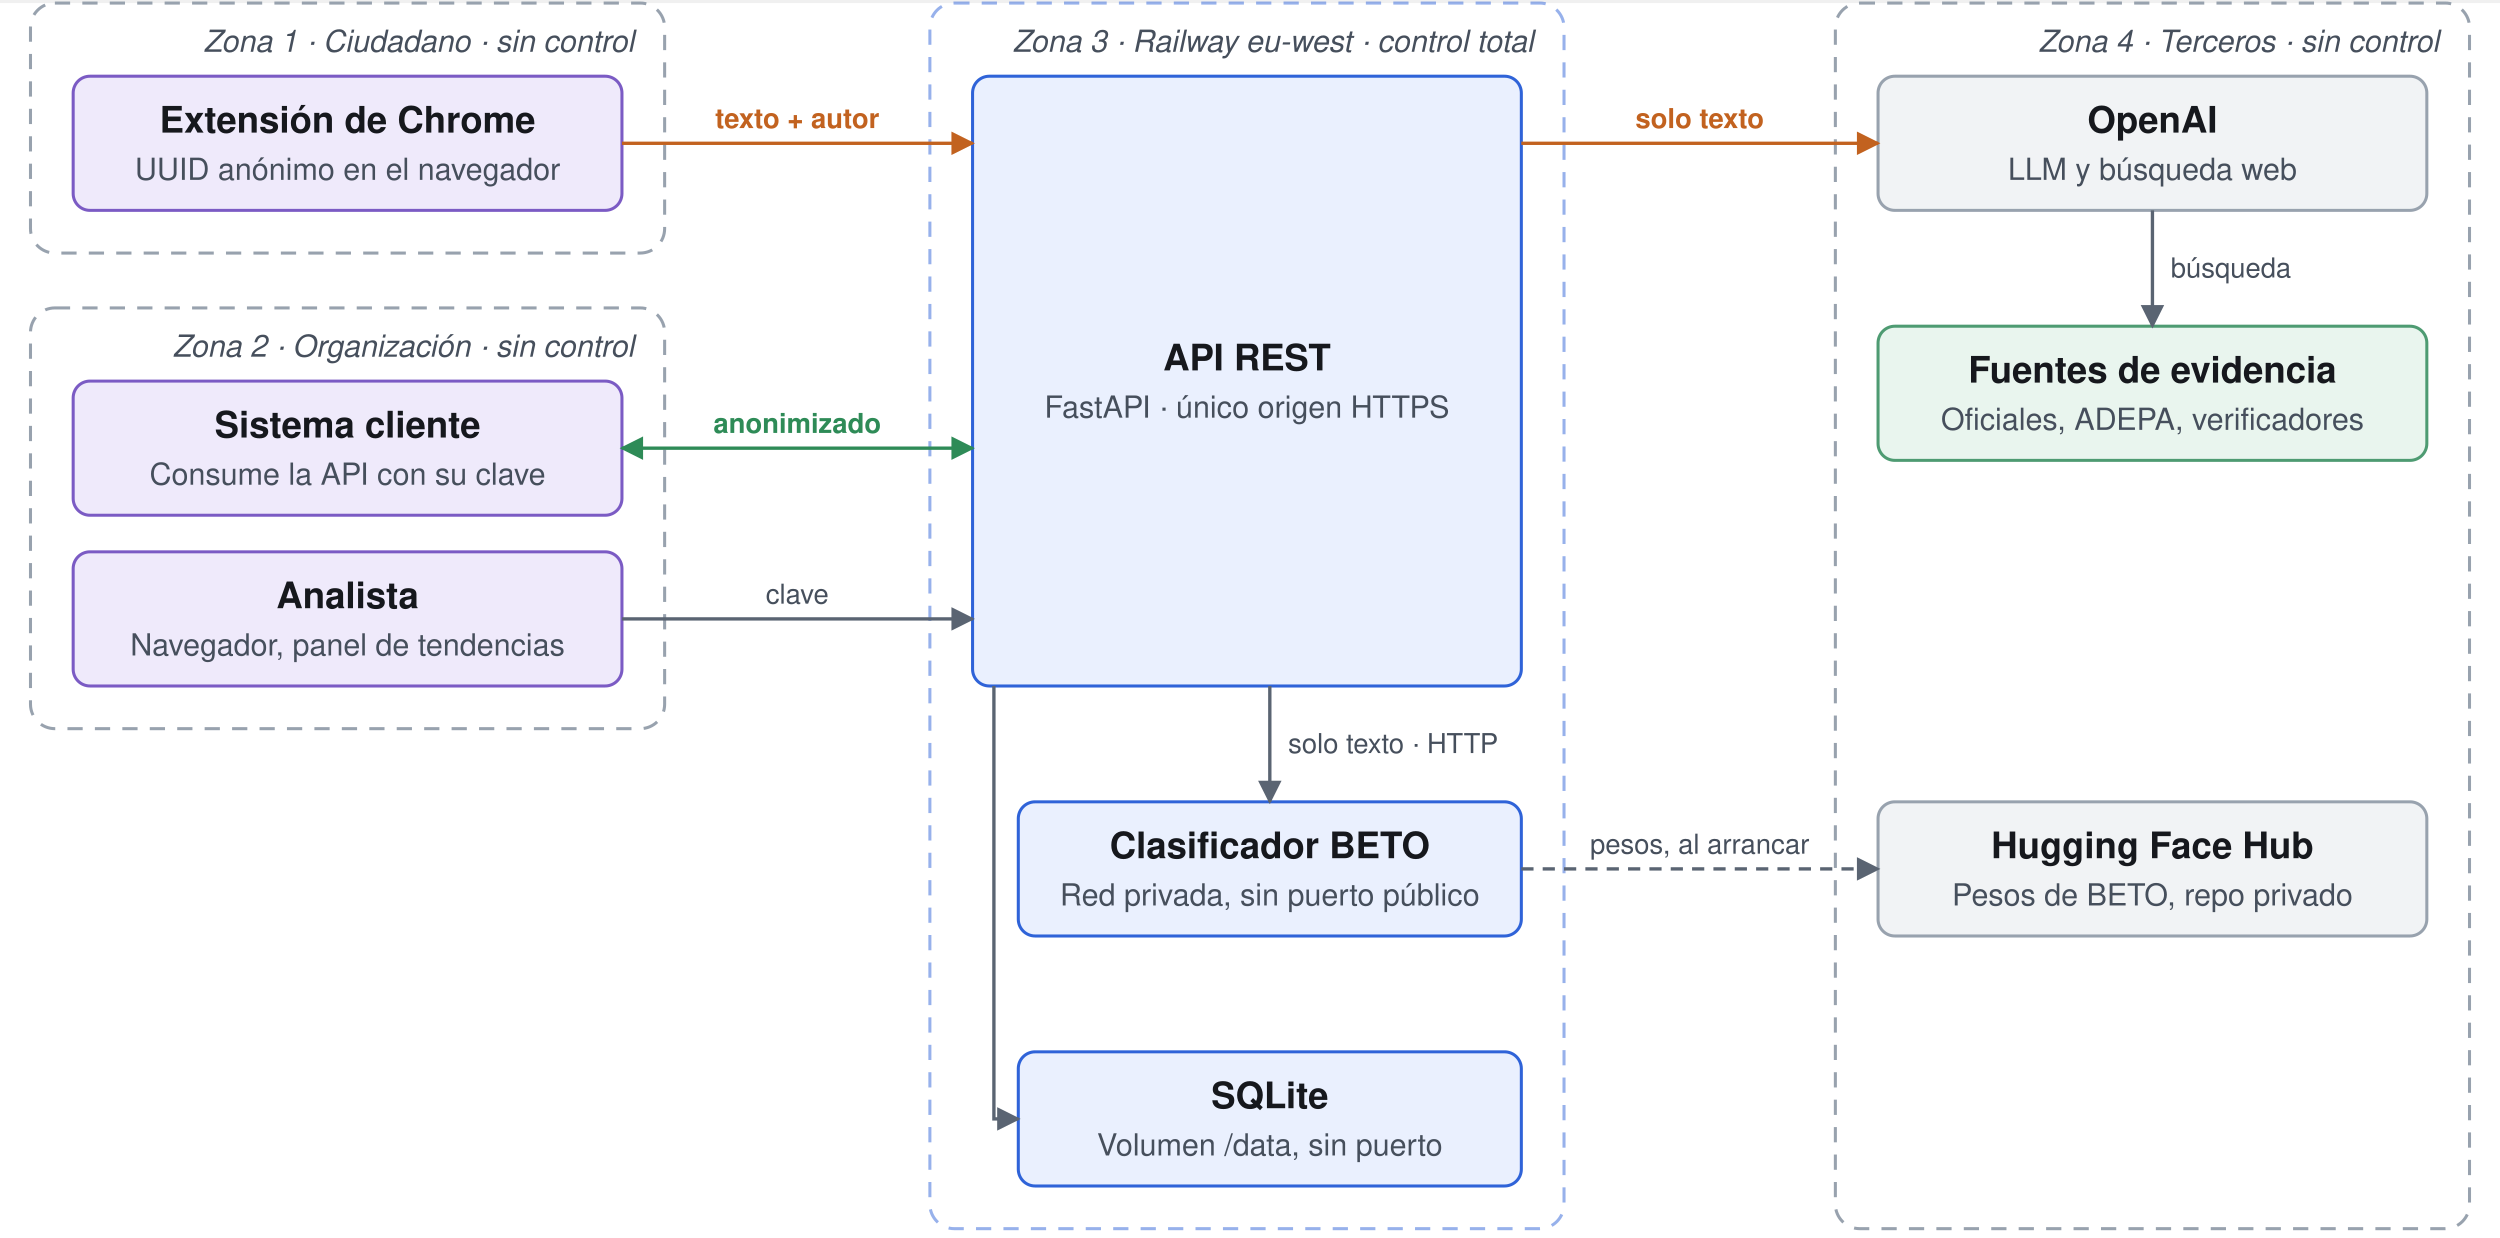
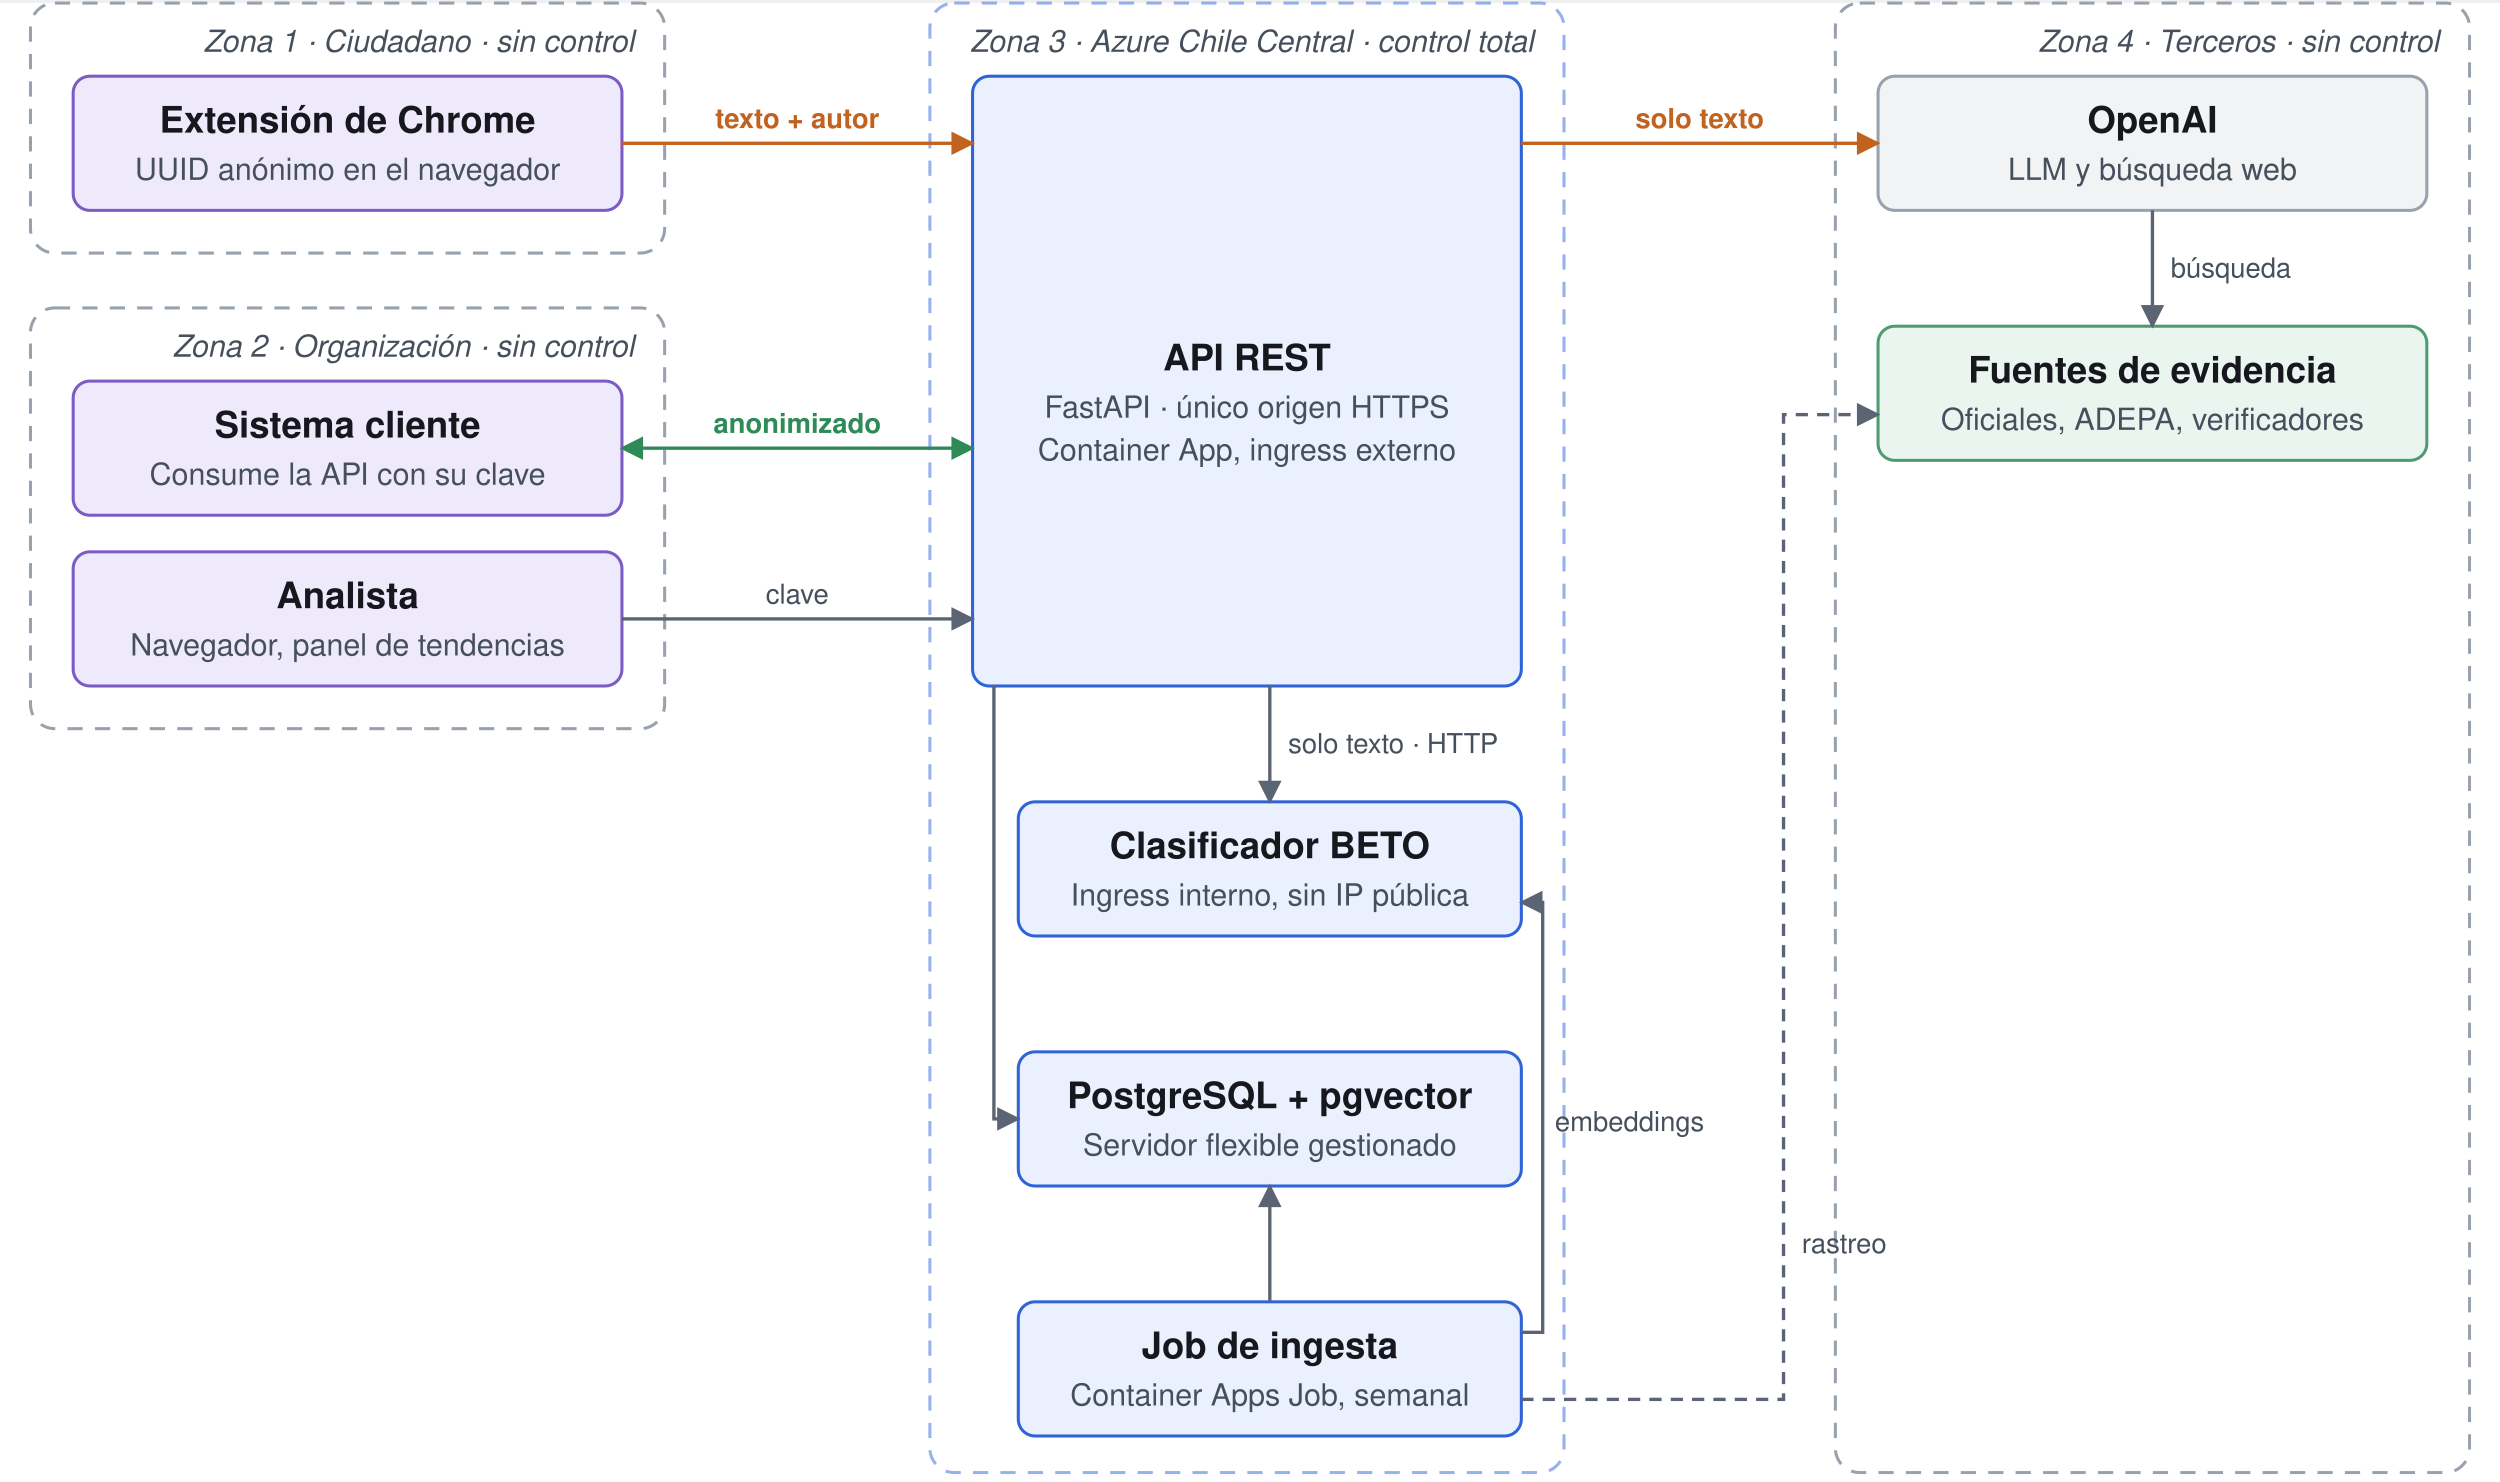
- <svg xmlns="http://www.w3.org/2000/svg" viewBox="0 -2 1640 812" width="1640" height="812" font-family="'Avenir Next','Segoe UI',system-ui,Helvetica,Arial,sans-serif">
+ <svg xmlns="http://www.w3.org/2000/svg" viewBox="0 -2 1640 972" width="1640" height="972" font-family="'Avenir Next','Segoe UI',system-ui,Helvetica,Arial,sans-serif">
  <style>
    .t{font-size:24px;font-weight:700;fill:#16181D;text-anchor:middle}
    .d{font-size:20px;fill:#464F5C;text-anchor:middle}
    .cl{font-size:20px;font-style:italic;fill:#464F5C;text-anchor:end}
    .c{fill:none;stroke:#2F63D8;stroke-width:2;stroke-dasharray:10 8;opacity:.5}
    .cz{fill:none;stroke:#98A2AE;stroke-width:2;stroke-dasharray:10 8}
    .dash{stroke-dasharray:8 6}
    .ag{fill:none;stroke:#5A6472;stroke-width:2.2;marker-end:url(#pg)}.lg{font-size:18px;fill:#464F5C}.ao{fill:none;stroke:#C2621F;stroke-width:2.2;marker-end:url(#po)}.lo{font-size:18px;fill:#C2621F;font-weight:600}.av{fill:none;stroke:#2E8B57;stroke-width:2.2;marker-end:url(#pv)}.lv{font-size:18px;fill:#2E8B57;font-weight:600}
  </style>
  <defs>
    <marker id="pg" viewBox="0 0 10 10" refX="9" refY="5" markerWidth="7" markerHeight="7" orient="auto-start-reverse">
      <path d="M0,0 L10,5 L0,10 z" fill="#5A6472" />
    </marker>
    <marker id="po" viewBox="0 0 10 10" refX="9" refY="5" markerWidth="7" markerHeight="7" orient="auto-start-reverse">
      <path d="M0,0 L10,5 L0,10 z" fill="#C2621F" />
    </marker>
    <marker id="pv" viewBox="0 0 10 10" refX="9" refY="5" markerWidth="7" markerHeight="7" orient="auto-start-reverse">
      <path d="M0,0 L10,5 L0,10 z" fill="#2E8B57" />
    </marker>
  </defs>
  <rect width="100%" height="100%" fill="#fff" />
  <rect x="20" y="0" width="416" height="164" rx="16" class="cz" />
  <text x="416" y="32" class="cl">Zona 1 · Ciudadano · sin control</text>
  <rect x="20" y="200" width="416" height="276" rx="16" class="cz" />
  <text x="416" y="232" class="cl">Zona 2 · Organización · sin control</text>
-   <rect x="610" y="0" width="416" height="804" rx="16" class="c" />
-   <text x="1006" y="32" class="cl">Zona 3 · Railway eu-west · control total</text>
-   <rect x="1204" y="0" width="416" height="804" rx="16" class="cz" />
+   <rect x="610" y="0" width="416" height="964" rx="16" class="c" />
+   <text x="1006" y="32" class="cl">Zona 3 · Azure Chile Central · control total</text>
+   <rect x="1204" y="0" width="416" height="964" rx="16" class="cz" />
  <text x="1600" y="32" class="cl">Zona 4 · Terceros · sin control</text>
  <rect x="48" y="48" width="360" height="88" rx="11" fill="#EFEAFB" stroke="#7B5BC4" stroke-width="2" />
  <text x="228" y="85" class="t">Extensión de Chrome</text>
  <text x="228" y="116" class="d">UUID anónimo en el navegador</text>
  <rect x="48" y="248" width="360" height="88" rx="11" fill="#EFEAFB" stroke="#7B5BC4" stroke-width="2" />
  <text x="228" y="285" class="t">Sistema cliente</text>
  <text x="228" y="316" class="d">Consume la API con su clave</text>
  <rect x="48" y="360" width="360" height="88" rx="11" fill="#EFEAFB" stroke="#7B5BC4" stroke-width="2" />
  <text x="228" y="397" class="t">Analista</text>
  <text x="228" y="428" class="d">Navegador, panel de tendencias</text>
  <rect x="638" y="48" width="360" height="400" rx="11" fill="#EAF0FE" stroke="#2F63D8" stroke-width="2" />
  <text x="818" y="241" class="t">API REST</text>
  <text x="818" y="272" class="d">FastAPI · único origen HTTPS</text>
+   <text x="818" y="300" class="d">Container App, ingress externo</text>
  <rect x="668" y="524" width="330" height="88" rx="11" fill="#EAF0FE" stroke="#2F63D8" stroke-width="2" />
  <text x="833" y="561" class="t">Clasificador BETO</text>
-   <text x="833" y="592" class="d">Red privada, sin puerto público</text>
+   <text x="833" y="592" class="d">Ingress interno, sin IP pública</text>
  <rect x="668" y="688" width="330" height="88" rx="11" fill="#EAF0FE" stroke="#2F63D8" stroke-width="2" />
-   <text x="833" y="725" class="t">SQLite</text>
-   <text x="833" y="756" class="d">Volumen /data, sin puerto</text>
+   <text x="833" y="725" class="t">PostgreSQL + pgvector</text>
+   <text x="833" y="756" class="d">Servidor flexible gestionado</text>
  <rect x="1232" y="48" width="360" height="88" rx="11" fill="#F1F3F5" stroke="#98A2AE" stroke-width="2" />
  <text x="1412" y="85" class="t">OpenAI</text>
  <text x="1412" y="116" class="d">LLM y búsqueda web</text>
  <rect x="1232" y="212" width="360" height="88" rx="11" fill="#E9F5EE" stroke="#4E9B72" stroke-width="2" />
  <text x="1412" y="249" class="t">Fuentes de evidencia</text>
  <text x="1412" y="280" class="d">Oficiales, ADEPA, verificadores</text>
-   <rect x="1232" y="524" width="360" height="88" rx="11" fill="#F1F3F5" stroke="#98A2AE" stroke-width="2" />
-   <text x="1412" y="561" class="t">Hugging Face Hub</text>
-   <text x="1412" y="592" class="d">Pesos de BETO, repo privado</text>
+   <rect x="668" y="852" width="330" height="88" rx="11" fill="#EAF0FE" stroke="#2F63D8" stroke-width="2" />
+   <text x="833" y="889" class="t">Job de ingesta</text>
+   <text x="833" y="920" class="d">Container Apps Job, semanal</text>
  <polyline points="408,92 638,92" class="ao" />
  <text x="523" y="82" class="lo" text-anchor="middle">texto + autor</text>
  <polyline points="408,292 638,292" class="av" marker-start="url(#pv)" />
  <text x="523" y="282" class="lv" text-anchor="middle">anonimizado</text>
  <polyline points="408,404 638,404" class="ag" />
  <text x="523" y="394" class="lg" text-anchor="middle">clave</text>
  <polyline points="998,92 1232,92" class="ao" />
  <text x="1115" y="82" class="lo" text-anchor="middle">solo texto</text>
  <polyline points="1412,136 1412,212" class="ag" />
  <text x="1424" y="180" class="lg">búsqueda</text>
  <polyline points="833,448 833,524" class="ag" />
  <text x="845" y="492" class="lg">solo texto · HTTP</text>
  <polyline points="652,448 652,732 668,732" class="ag" />
-   <polyline points="998,568 1232,568" class="ag dash" />
-   <text x="1115" y="558" class="lg" text-anchor="middle">pesos, al arrancar</text>
+   <polyline points="833,852 833,776" class="ag" />
+   <polyline points="998,872 1012,872 1012,590 998,590" class="ag" />
+   <text x="1020" y="740" class="lg" text-anchor="start">embeddings</text>
+   <polyline points="998,916 1170,916 1170,270 1232,270" class="ag dash" />
+   <text x="1182" y="820" class="lg" text-anchor="start">rastreo</text>
</svg>
